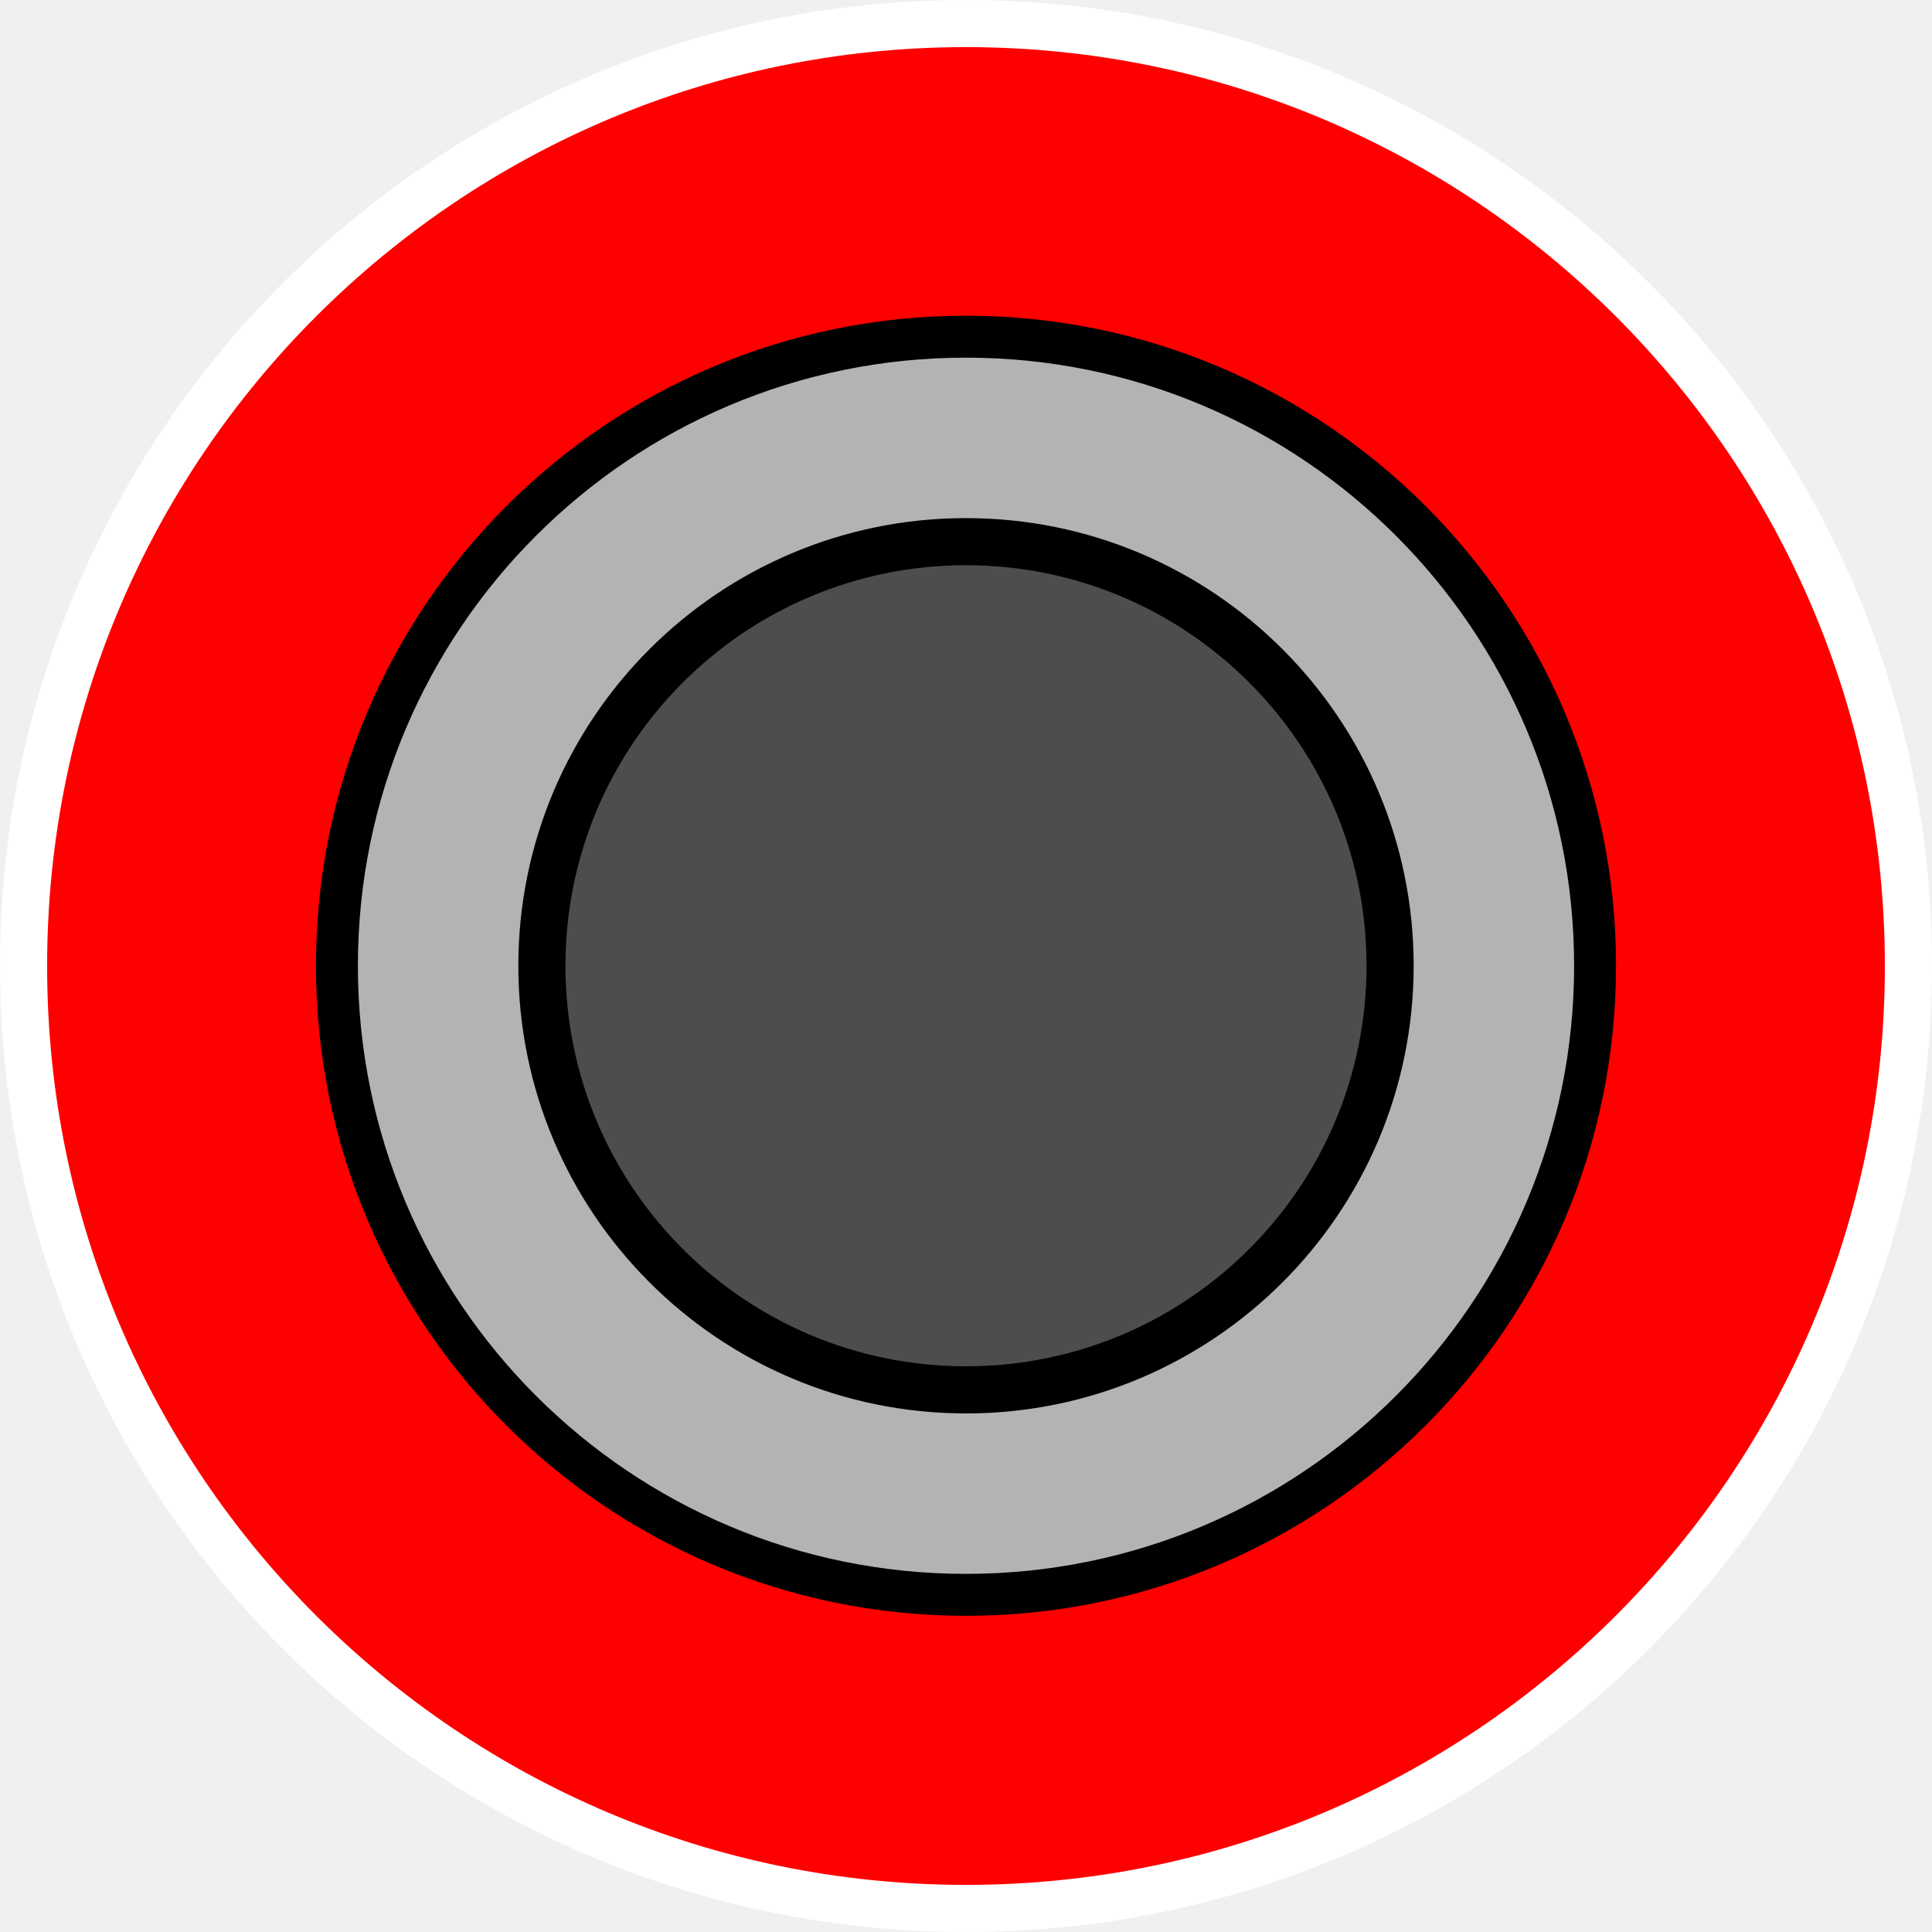
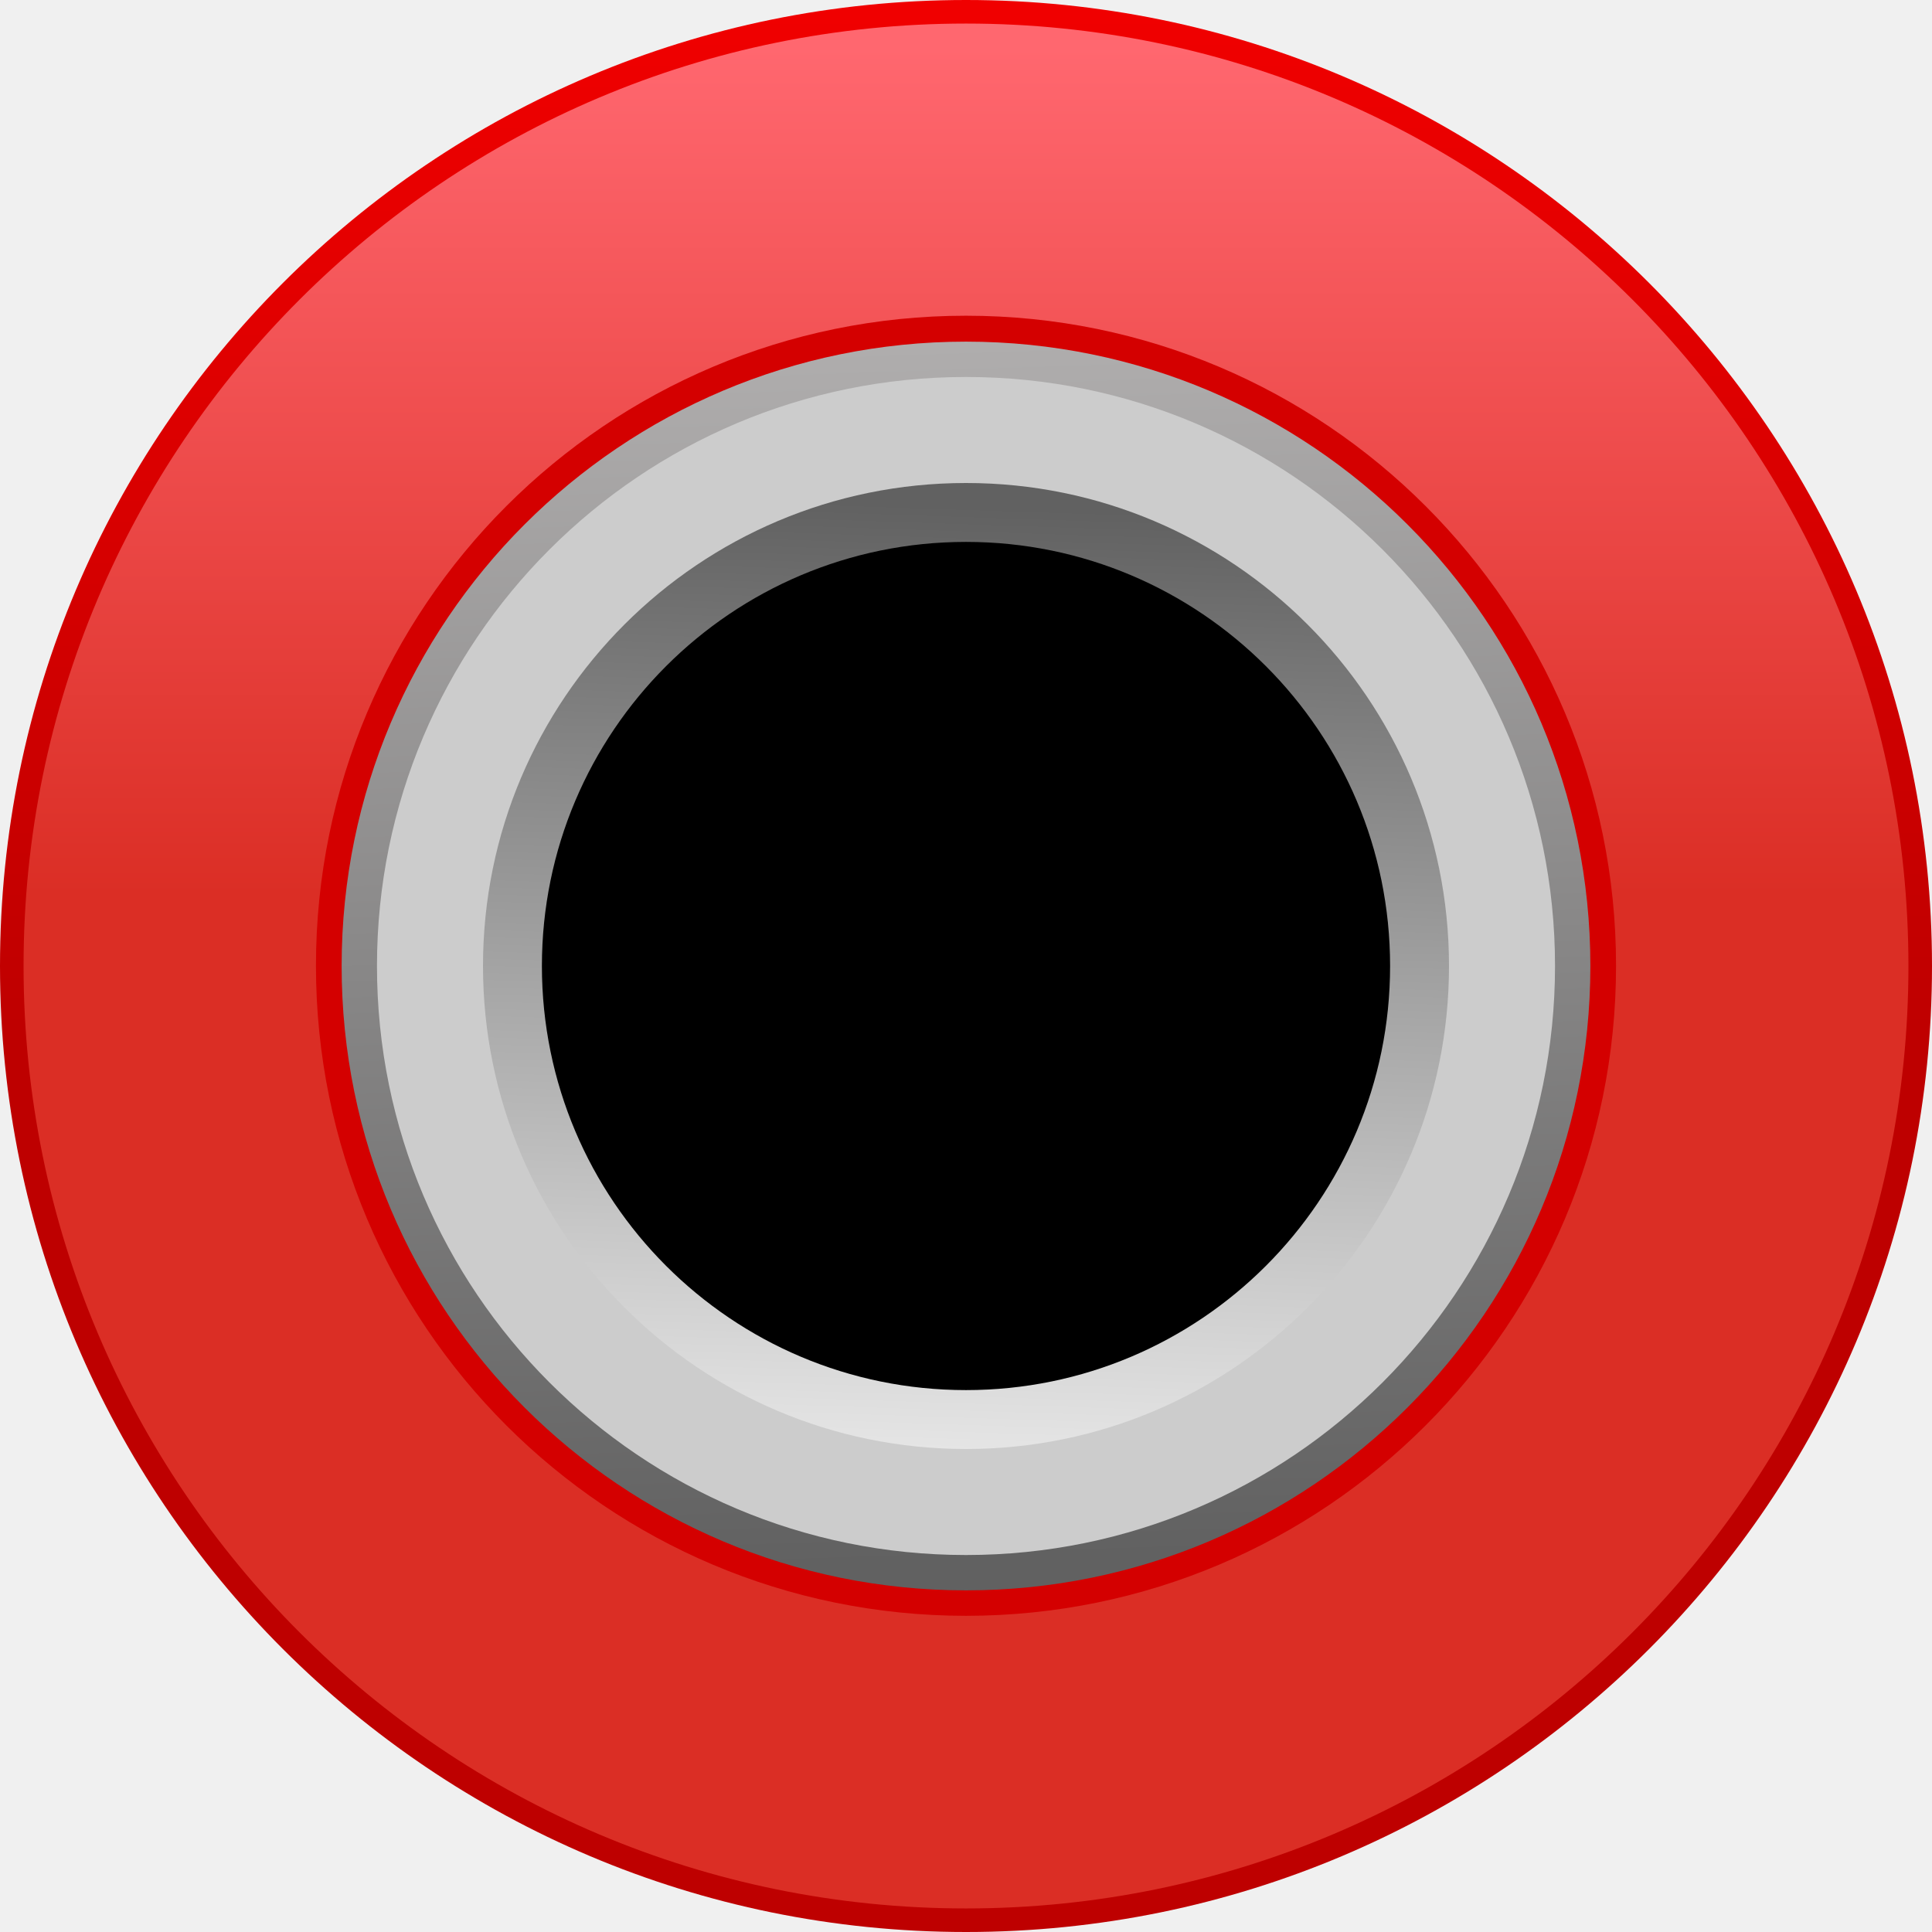
- <svg xmlns="http://www.w3.org/2000/svg" width="8.2mm" height="8.2mm" viewBox="0 0 8.2 8.2" version="1.1" id="svg826">
-   <defs id="defs820" />
+ <svg xmlns="http://www.w3.org/2000/svg" xmlns:xlink="http://www.w3.org/1999/xlink" width="8.2mm" height="8.2mm" viewBox="0 0 8.2 8.2" version="1.1" id="svg826">
+   <defs id="defs820">
+     <linearGradient id="linearGradient853">
+       <stop style="stop-color:#db2e25;stop-opacity:1" offset="0" id="stop849" />
+       <stop style="stop-color:#ff676f;stop-opacity:1" offset="1" id="stop851" />
+     </linearGradient>
+     <linearGradient id="linearGradient845">
+       <stop style="stop-color:#be0000;stop-opacity:1" offset="0" id="stop841" />
+       <stop style="stop-color:#f00000;stop-opacity:1" offset="1" id="stop843" />
+     </linearGradient>
+     <linearGradient xlink:href="#linearGradient866" id="linearGradient874" gradientUnits="userSpaceOnUse" x1="4.2" y1="290" x2="4" y2="296" gradientTransform="matrix(0.8688525,0,0,0.8688525,0.537699,-547.387)" />
+     <linearGradient id="linearGradient866">
+       <stop style="stop-color:#616161;stop-opacity:1" offset="0" id="stop862" />
+       <stop style="stop-color:#b0aeae;stop-opacity:1" offset="1" id="stop864" />
+     </linearGradient>
+     <linearGradient xlink:href="#linearGradient892" id="linearGradient894" x1="4" y1="290.4" x2="4" y2="295.4" gradientUnits="userSpaceOnUse" gradientTransform="matrix(0.9615385,0,0,0.9615385,0.1576851,11.2654)" />
+     <linearGradient id="linearGradient892">
+       <stop style="stop-color:#cccccc;stop-opacity:1;" offset="0" id="stop888" />
+       <stop style="stop-color:#cccccc;stop-opacity:1" offset="1" id="stop890" />
+     </linearGradient>
+     <linearGradient xlink:href="#linearGradient886" id="linearGradient880" gradientUnits="userSpaceOnUse" x1="4.2" y1="290" x2="4" y2="296" gradientTransform="matrix(0.6721311,0,0,0.6721311,1.344257,96.03299)" />
+     <linearGradient id="linearGradient886">
+       <stop id="stop882" offset="0" style="stop-color:#616161;stop-opacity:1" />
+       <stop id="stop884" offset="1" style="stop-color:#e6e6e6;stop-opacity:1" />
+     </linearGradient>
+     <linearGradient xlink:href="#linearGradient845" id="linearGradient847" x1="-4" y1="293.2" x2="-4" y2="288.8" gradientUnits="userSpaceOnUse" gradientTransform="translate(8.313979,0.05847769)" />
+     <linearGradient xlink:href="#linearGradient853" id="linearGradient855" x1="4.2" y1="292.6" x2="4.2" y2="289" gradientUnits="userSpaceOnUse" gradientTransform="translate(-1.2651062e-8,2.6939295e-6)" />
+   </defs>
  <g id="layer1" transform="translate(0,-288.8)">
+     <circle style="opacity:1;fill:url(#linearGradient847);fill-opacity:1;stroke:none;stroke-width:0.205;stroke-linecap:square;stroke-linejoin:round;stroke-miterlimit:4;stroke-dasharray:none;stroke-dashoffset:0;stroke-opacity:1;paint-order:markers fill stroke" id="circle4264" cx="4.1" cy="292.9" r="4.1" />
    <circle style="opacity:0;fill:#ff0000;fill-opacity:1;stroke:#000000;stroke-width:0.2;stroke-linecap:square;stroke-linejoin:round;stroke-miterlimit:4;stroke-dasharray:none;stroke-dashoffset:0;stroke-opacity:1;paint-order:markers fill stroke" id="path5084-0" cx="4.1" cy="292.9" r="4" />
-     <circle style="opacity:1;fill:#ff0000;fill-opacity:1;stroke:none;stroke-width:0.2;stroke-linecap:square;stroke-linejoin:round;stroke-miterlimit:4;stroke-dasharray:none;stroke-dashoffset:0;stroke-opacity:1;paint-order:markers fill stroke" id="circle4258" cx="4.1" cy="292.9" r="4" />
-     <circle style="opacity:1;fill:#b3b3b3;fill-opacity:1;stroke:#000000;stroke-width:0.178;stroke-linecap:square;stroke-linejoin:round;stroke-miterlimit:4;stroke-dasharray:none;stroke-dashoffset:0;stroke-opacity:1;paint-order:markers fill stroke" id="circle4260" cx="4.1" cy="292.899" r="2.67" />
-     <circle style="opacity:1;fill:#4d4d4d;fill-opacity:1;stroke:#000000;stroke-width:0.2;stroke-linecap:square;stroke-linejoin:round;stroke-miterlimit:4;stroke-dasharray:none;stroke-dashoffset:0;stroke-opacity:1;paint-order:markers fill stroke" id="circle4262" cx="4.1" cy="292.899" r="1.8" />
-     <circle style="opacity:1;fill:none;fill-opacity:1;stroke:#ffffff;stroke-width:0.2;stroke-linecap:square;stroke-linejoin:round;stroke-miterlimit:4;stroke-dasharray:none;stroke-dashoffset:0;stroke-opacity:1;paint-order:markers fill stroke" id="circle4264" cx="4.1" cy="292.9" r="4" />
+     <circle style="opacity:1;fill:url(#linearGradient855);fill-opacity:1;stroke:none;stroke-width:0.2;stroke-linecap:square;stroke-linejoin:round;stroke-miterlimit:4;stroke-dasharray:none;stroke-dashoffset:0;stroke-opacity:1;paint-order:markers fill stroke" id="circle4258" cx="4.1" cy="292.9" r="4" />
+     <circle style="opacity:1;fill:#b3b3b3;fill-opacity:1;stroke:#d40000;stroke-width:0.178;stroke-linecap:square;stroke-linejoin:round;stroke-miterlimit:4;stroke-dasharray:none;stroke-dashoffset:0;stroke-opacity:1;paint-order:markers fill stroke" id="circle4260" cx="4.1" cy="292.899" r="2.67" />
+     <circle r="2.65" cy="-292.9" cx="4.1" id="circle872" style="opacity:1;fill:url(#linearGradient874);fill-opacity:1;stroke:none;stroke-width:0.177;stroke-linecap:square;stroke-linejoin:round;stroke-miterlimit:4;stroke-dasharray:none;stroke-dashoffset:0;stroke-opacity:1;paint-order:markers fill stroke" transform="scale(1,-1)" />
+     <circle style="opacity:1;fill:url(#linearGradient894);fill-opacity:1;stroke:none;stroke-width:0.278;stroke-linecap:square;stroke-linejoin:round;stroke-miterlimit:4;stroke-dasharray:none;stroke-dashoffset:0;stroke-opacity:1;paint-order:markers fill stroke" id="path5092" cx="4.1" cy="292.9" r="2.5" />
+     <circle r="2.05" cy="292.9" cx="4.1" id="circle878" style="opacity:1;fill:url(#linearGradient880);fill-opacity:1;stroke:none;stroke-width:0.137;stroke-linecap:square;stroke-linejoin:round;stroke-miterlimit:4;stroke-dasharray:none;stroke-dashoffset:0;stroke-opacity:1;paint-order:markers fill stroke" />
+     <circle r="1.8" cy="292.9" cx="4.1" id="circle870" style="opacity:1;fill:#000000;fill-opacity:1;stroke:none;stroke-width:0.2;stroke-linecap:square;stroke-linejoin:round;stroke-miterlimit:4;stroke-dasharray:none;stroke-dashoffset:0;stroke-opacity:1;paint-order:markers fill stroke" />
  </g>
</svg>
